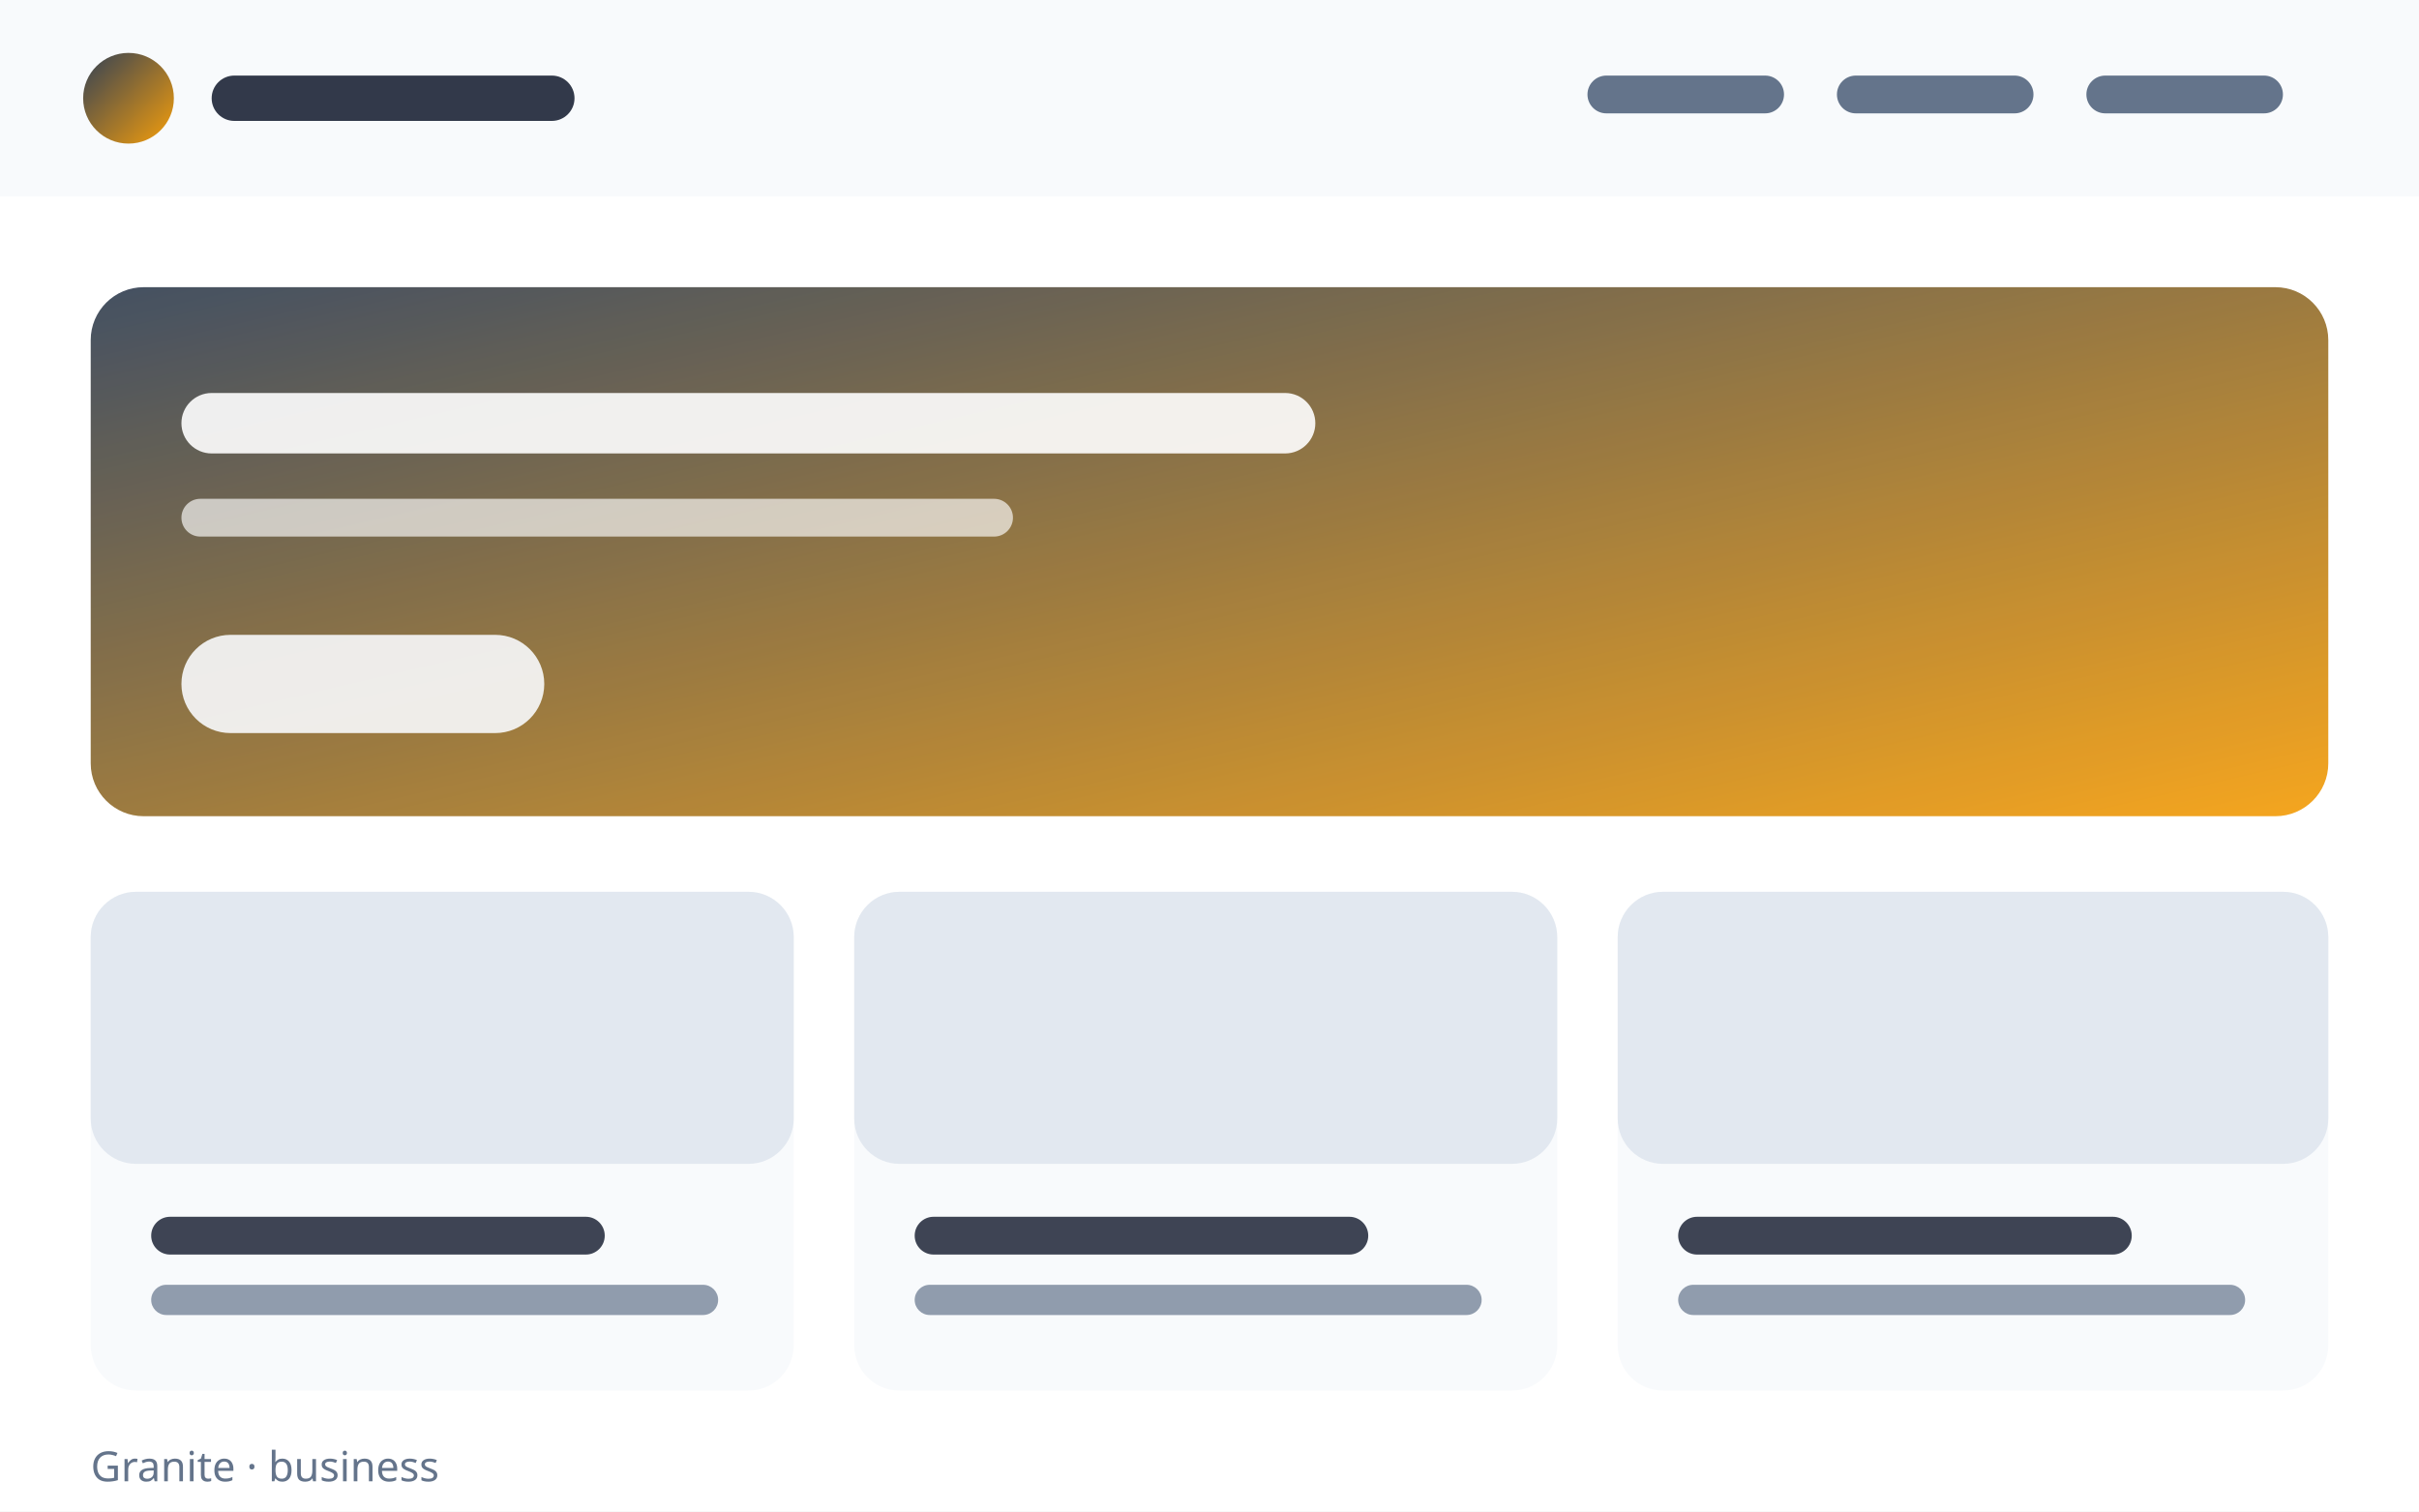
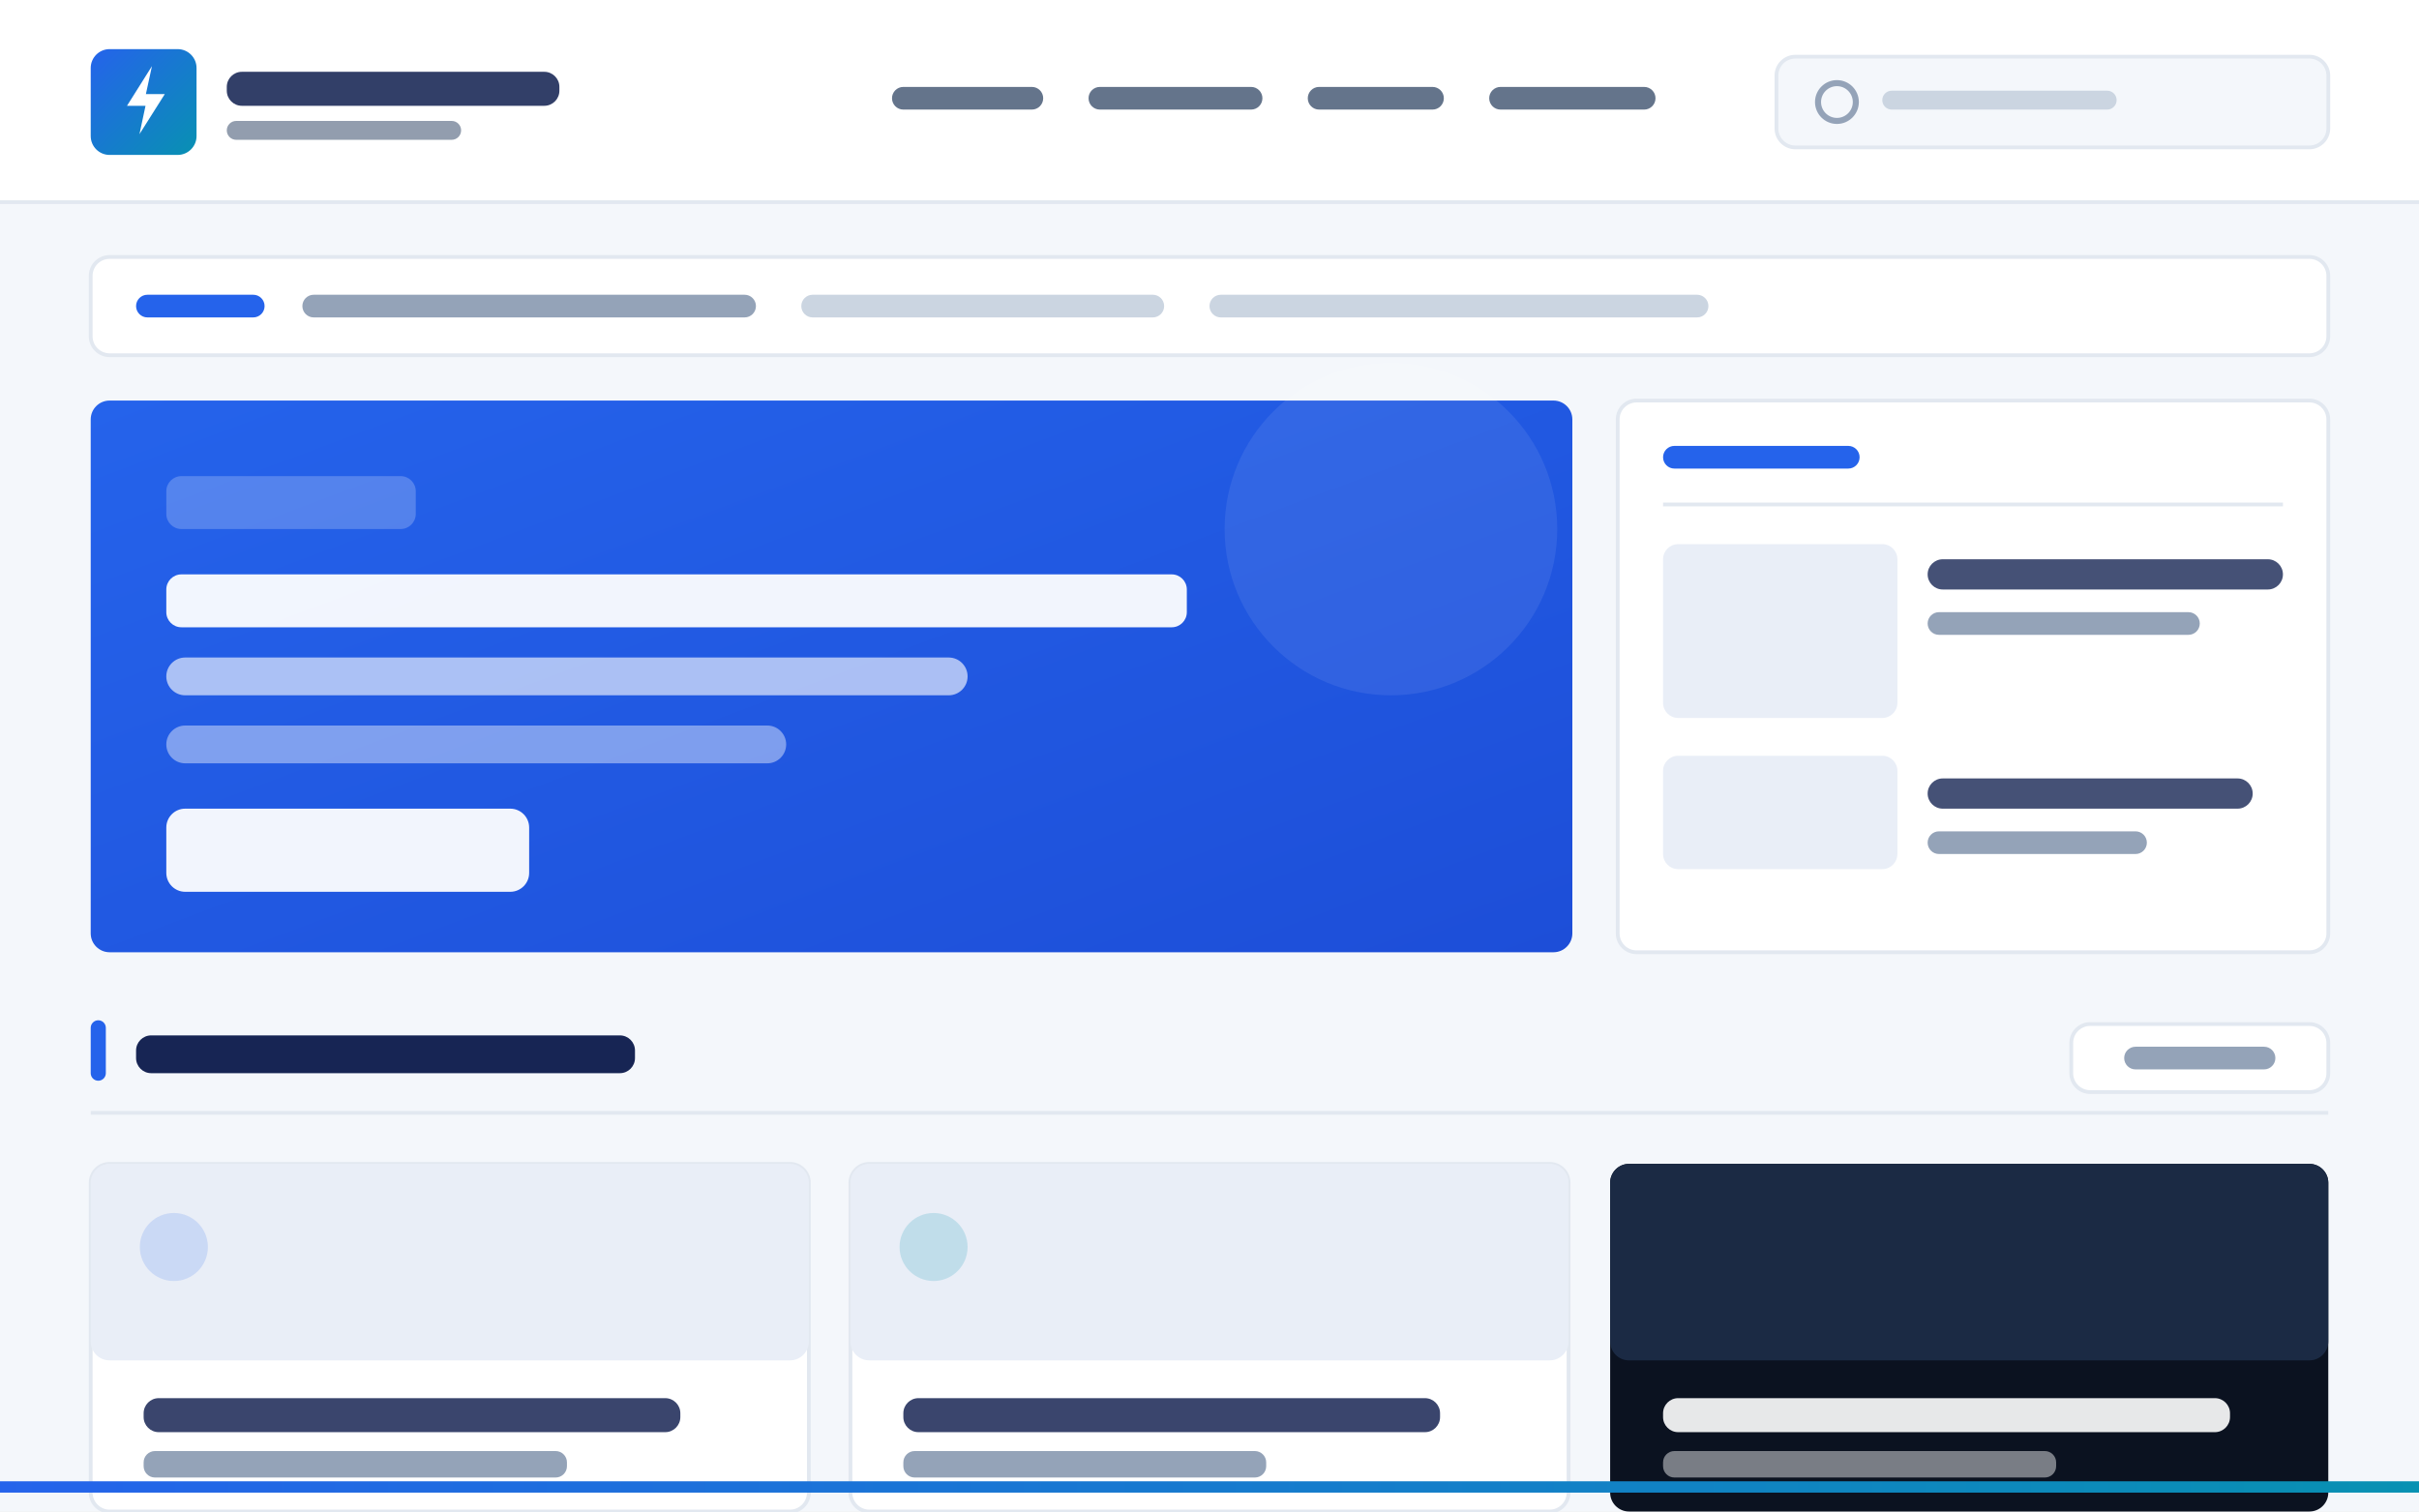
<svg xmlns="http://www.w3.org/2000/svg" viewBox="0 0 640 400" role="img" aria-label="Pratinjau tema Granite">
  <defs>
-     <linearGradient id="hero" x1="0" y1="0" x2="1" y2="1">
-       <stop offset="0" stop-color="#334155" />
-       <stop offset="1" stop-color="#f59e0b" />
+     <linearGradient id="amp-brand" x1="0" y1="0" x2="1" y2="1">
+       <stop offset="0" stop-color="#2563eb" />
+       <stop offset="1" stop-color="#0891b2" />
+     </linearGradient>
+     <linearGradient id="amp-hero" x1="0" y1="0" x2="1" y2="1">
+       <stop offset="0" stop-color="#2563eb" />
+       <stop offset="1" stop-color="#1d4ed8" />
+     </linearGradient>
+     <linearGradient id="amp-hairline" x1="0" y1="0" x2="1" y2="0">
+       <stop offset="0" stop-color="#2563eb" />
+       <stop offset="1" stop-color="#0891b2" />
    </linearGradient>
  </defs>
-   <rect width="640" height="400" fill="#ffffff" />
-   <rect x="0" y="0" width="640" height="52" fill="#f8fafc" />
-   <circle cx="34" cy="26" r="12" fill="url(#hero)" />
-   <rect x="56" y="20" width="96" height="12" rx="6" fill="#0f172a" opacity=".85" />
-   <rect x="420" y="20" width="52" height="10" rx="5" fill="#64748b" />
-   <rect x="486" y="20" width="52" height="10" rx="5" fill="#64748b" />
-   <rect x="552" y="20" width="52" height="10" rx="5" fill="#64748b" />
-   <rect x="24" y="76" width="592" height="140" rx="14" fill="url(#hero)" opacity=".92" />
-   <rect x="48" y="104" width="300" height="16" rx="8" fill="#ffffff" opacity=".9" />
-   <rect x="48" y="132" width="220" height="10" rx="5" fill="#ffffff" opacity=".65" />
-   <rect x="48" y="168" width="96" height="26" rx="13" fill="#f8fafc" opacity=".9" />
-   <rect x="24" y="236" width="186" height="132" rx="12" fill="#f8fafc" />
-   <rect x="24" y="236" width="186" height="72" rx="12" fill="#e2e8f0" />
-   <rect x="40" y="322" width="120" height="10" rx="5" fill="#0f172a" opacity=".8" />
-   <rect x="40" y="340" width="150" height="8" rx="4" fill="#64748b" opacity=".7" />
-   <rect x="226" y="236" width="186" height="132" rx="12" fill="#f8fafc" />
-   <rect x="226" y="236" width="186" height="72" rx="12" fill="#e2e8f0" />
-   <rect x="242" y="322" width="120" height="10" rx="5" fill="#0f172a" opacity=".8" />
-   <rect x="242" y="340" width="150" height="8" rx="4" fill="#64748b" opacity=".7" />
-   <rect x="428" y="236" width="188" height="132" rx="12" fill="#f8fafc" />
-   <rect x="428" y="236" width="188" height="72" rx="12" fill="#e2e8f0" />
-   <rect x="444" y="322" width="120" height="10" rx="5" fill="#0f172a" opacity=".8" />
-   <rect x="444" y="340" width="150" height="8" rx="4" fill="#64748b" opacity=".7" />
-   <text x="24" y="392" font-family="system-ui, sans-serif" font-size="11" fill="#64748b">Granite · business</text>
+   <rect width="640" height="400" fill="#f4f7fb" />
+   <rect x="0" y="0" width="640" height="54" fill="#ffffff" />
+   <rect x="0" y="53" width="640" height="1" fill="#e2e8f0" />
+   <rect x="24" y="13" width="28" height="28" rx="5" fill="url(#amp-brand)" />
+   <path d="M40.2 17.5 33.6 28h4.9l-1.6 7.5 6.7-10.6h-5z" fill="#ffffff" />
+   <rect x="60" y="19" width="88" height="9" rx="4" fill="#172554" opacity=".88" />
+   <rect x="60" y="32" width="62" height="5" rx="2.5" fill="#64748b" opacity=".7" />
+   <rect x="236" y="23" width="40" height="6" rx="3" fill="#64748b" />
+   <rect x="288" y="23" width="46" height="6" rx="3" fill="#64748b" />
+   <rect x="346" y="23" width="36" height="6" rx="3" fill="#64748b" />
+   <rect x="394" y="23" width="44" height="6" rx="3" fill="#64748b" />
+   <rect x="470" y="15" width="146" height="24" rx="5" fill="#f4f7fb" stroke="#e2e8f0" />
+   <circle cx="486" cy="27" r="5" fill="none" stroke="#94a3b8" stroke-width="1.6" />
+   <rect x="498" y="24" width="62" height="5" rx="2.5" fill="#cbd5e1" />
+   <rect x="24" y="68" width="592" height="26" rx="5" fill="#ffffff" stroke="#e2e8f0" />
+   <rect x="36" y="78" width="34" height="6" rx="3" fill="#2563eb" />
+   <rect x="80" y="78" width="120" height="6" rx="3" fill="#94a3b8" />
+   <rect x="212" y="78" width="96" height="6" rx="3" fill="#cbd5e1" />
+   <rect x="320" y="78" width="132" height="6" rx="3" fill="#cbd5e1" />
+   <rect x="24" y="106" width="392" height="146" rx="5" fill="url(#amp-hero)" />
+   <circle cx="368" cy="140" r="44" fill="#ffffff" opacity=".08" />
+   <rect x="44" y="126" width="66" height="14" rx="4" fill="#ffffff" opacity=".22" />
+   <rect x="44" y="152" width="270" height="14" rx="4" fill="#ffffff" opacity=".94" />
+   <rect x="44" y="174" width="212" height="10" rx="5" fill="#ffffff" opacity=".62" />
+   <rect x="44" y="192" width="164" height="10" rx="5" fill="#ffffff" opacity=".42" />
+   <rect x="44" y="214" width="96" height="22" rx="5" fill="#ffffff" opacity=".94" />
+   <rect x="428" y="106" width="188" height="146" rx="5" fill="#ffffff" stroke="#e2e8f0" />
+   <rect x="440" y="118" width="52" height="6" rx="3" fill="#2563eb" />
+   <rect x="440" y="133" width="164" height="1" fill="#e2e8f0" />
+   <rect x="440" y="144" width="62" height="46" rx="4" fill="#e9eef7" />
+   <rect x="510" y="148" width="94" height="8" rx="4" fill="#172554" opacity=".8" />
+   <rect x="510" y="162" width="72" height="6" rx="3" fill="#94a3b8" />
+   <rect x="440" y="200" width="62" height="30" rx="4" fill="#e9eef7" />
+   <rect x="510" y="206" width="86" height="8" rx="4" fill="#172554" opacity=".8" />
+   <rect x="510" y="220" width="58" height="6" rx="3" fill="#94a3b8" />
+   <rect x="24" y="270" width="4" height="16" rx="2" fill="#2563eb" />
+   <rect x="36" y="274" width="132" height="10" rx="4" fill="#172554" />
+   <rect x="548" y="271" width="68" height="18" rx="5" fill="#ffffff" stroke="#e2e8f0" />
+   <rect x="562" y="277" width="40" height="6" rx="3" fill="#94a3b8" />
+   <rect x="24" y="294" width="592" height="1" fill="#e2e8f0" />
+   <g>
+     <rect x="24" y="308" width="190" height="92" rx="5" fill="#ffffff" stroke="#e2e8f0" />
+     <rect x="24" y="308" width="190" height="52" rx="5" fill="#e9eef7" />
+     <circle cx="46" cy="330" r="9" fill="#2563eb" opacity=".16" />
+     <rect x="38" y="370" width="142" height="9" rx="4" fill="#172554" opacity=".85" />
+     <rect x="38" y="384" width="112" height="7" rx="3" fill="#94a3b8" />
+   </g>
+   <g>
+     <rect x="225" y="308" width="190" height="92" rx="5" fill="#ffffff" stroke="#e2e8f0" />
+     <rect x="225" y="308" width="190" height="52" rx="5" fill="#e9eef7" />
+     <circle cx="247" cy="330" r="9" fill="#0891b2" opacity=".18" />
+     <rect x="239" y="370" width="142" height="9" rx="4" fill="#172554" opacity=".85" />
+     <rect x="239" y="384" width="96" height="7" rx="3" fill="#94a3b8" />
+   </g>
+   <g>
+     <rect x="426" y="308" width="190" height="92" rx="5" fill="#0b1220" />
+     <rect x="426" y="308" width="190" height="52" rx="5" fill="#1b2a44" />
+     <rect x="440" y="370" width="150" height="9" rx="4" fill="#ffffff" opacity=".9" />
+     <rect x="440" y="384" width="104" height="7" rx="3" fill="#ffffff" opacity=".45" />
+   </g>
+   <rect x="0" y="392" width="640" height="3" fill="url(#amp-hairline)" />
</svg>
